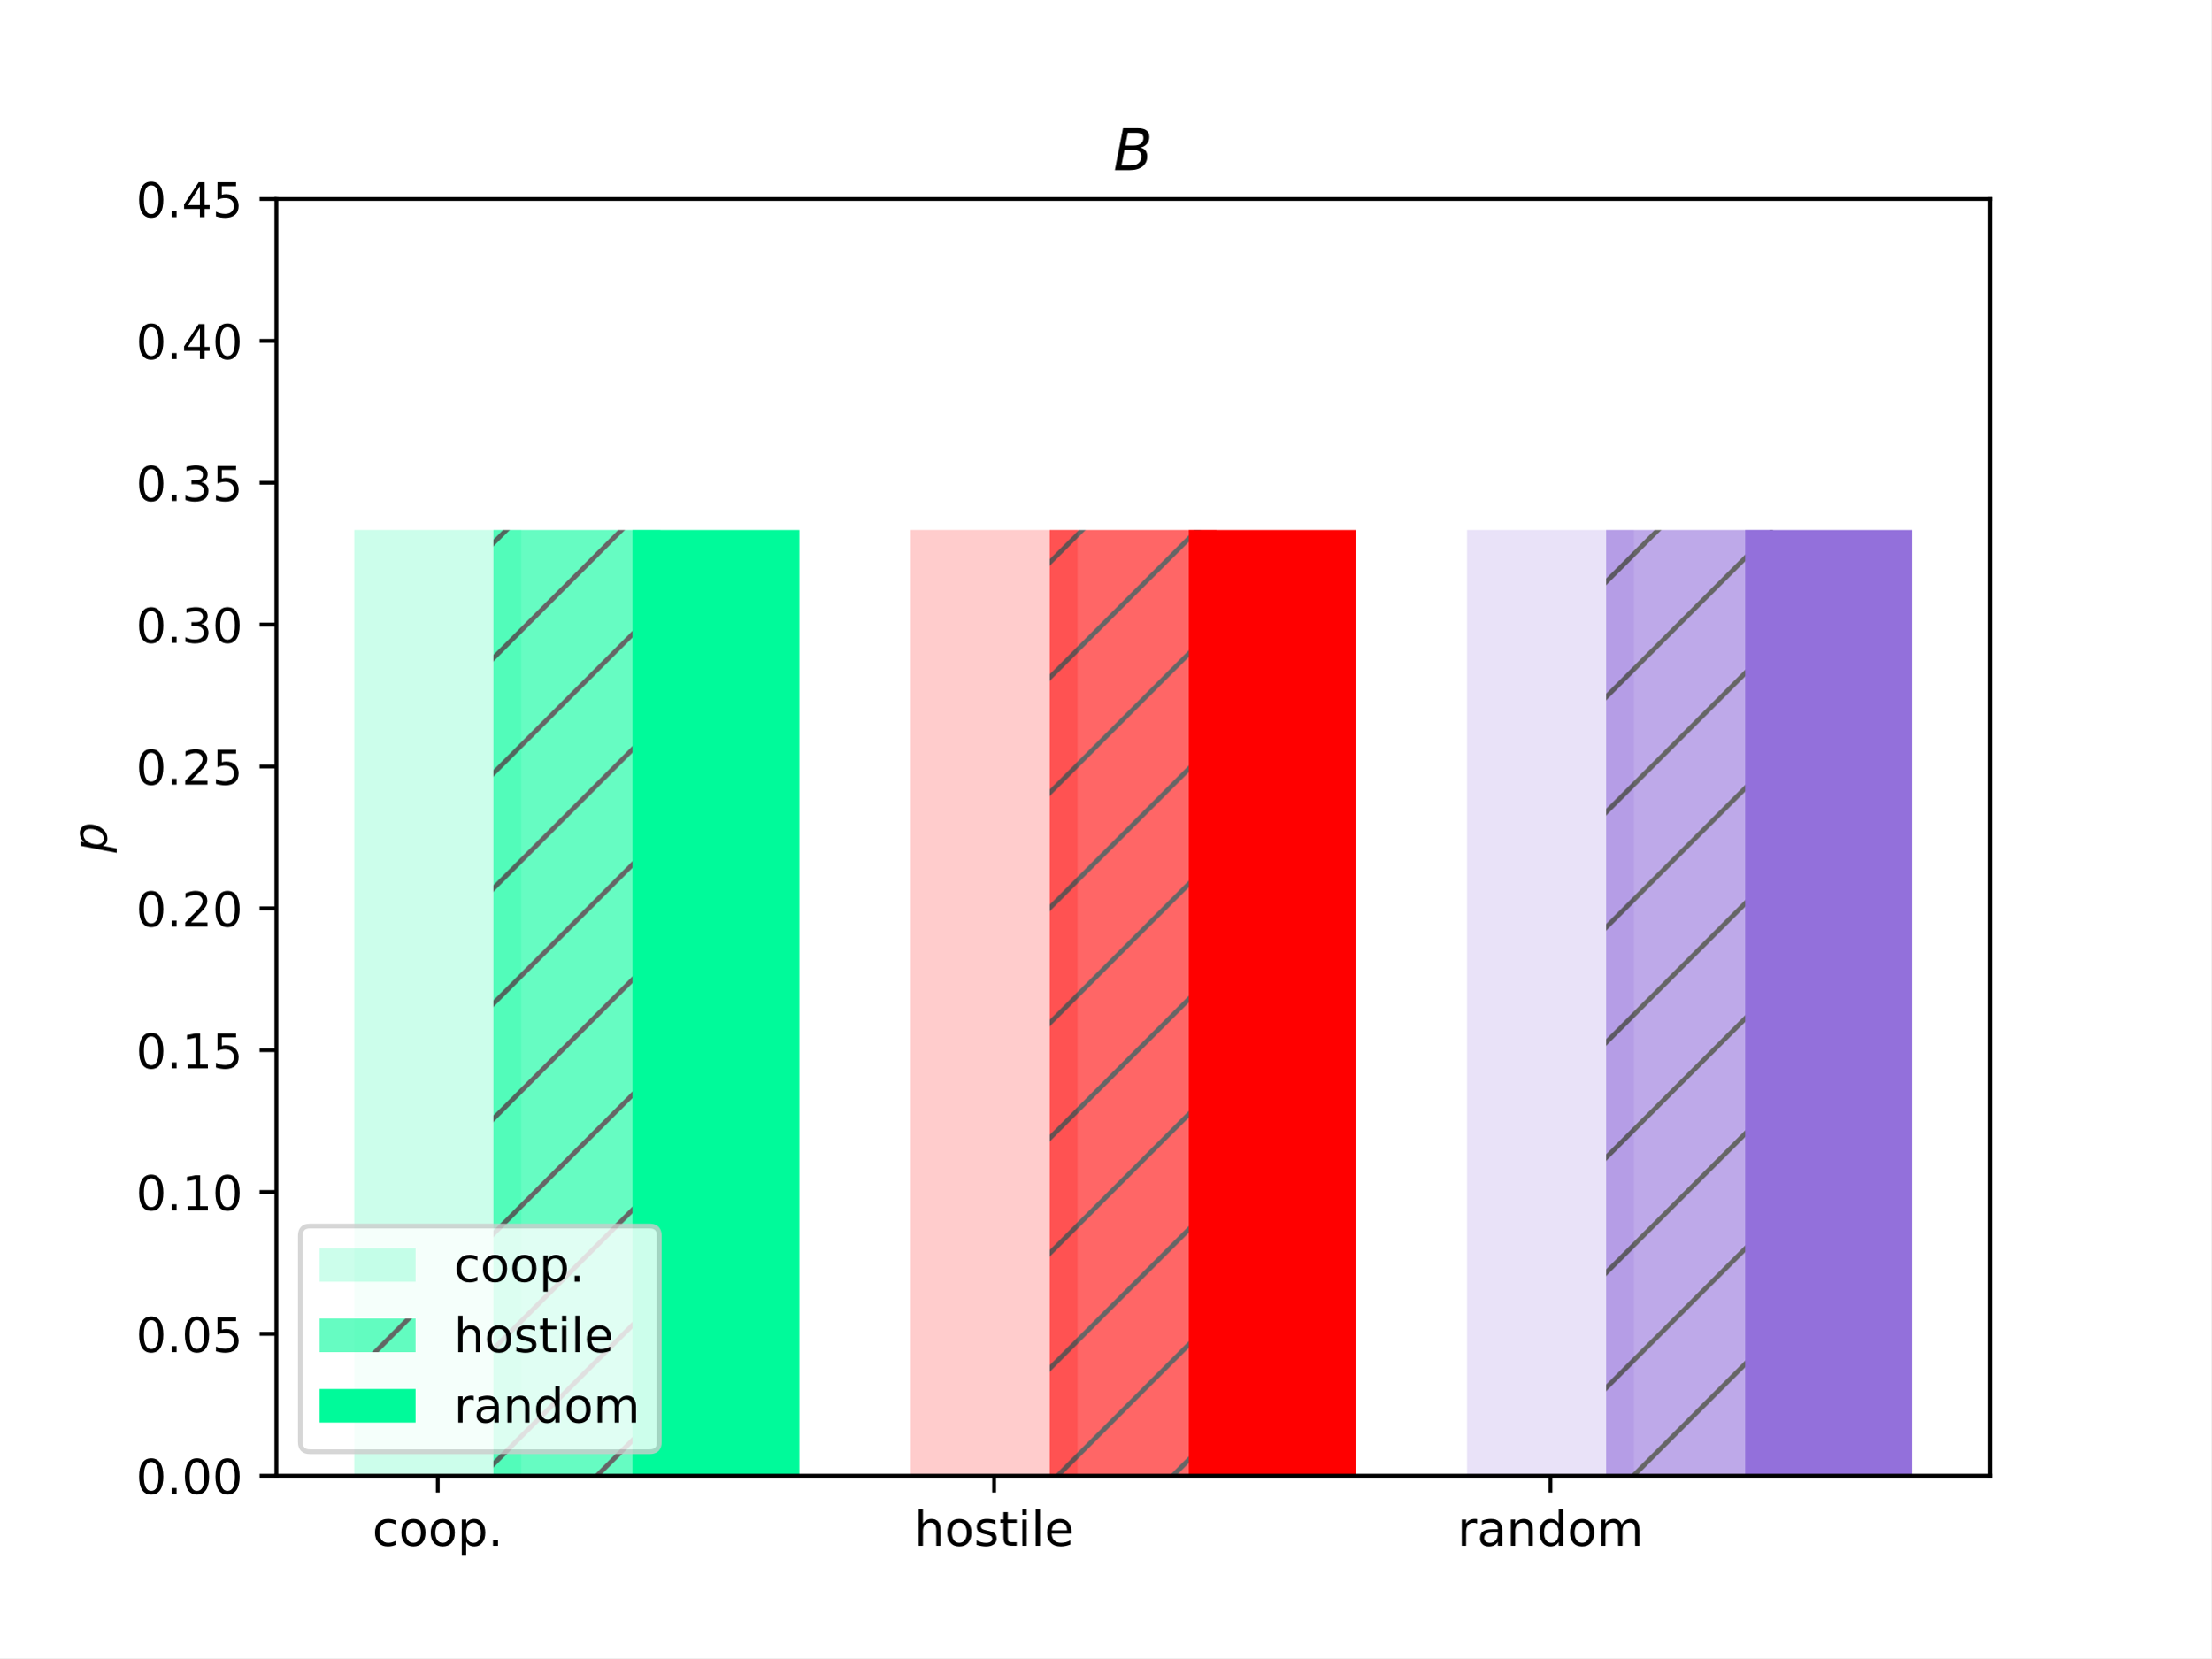
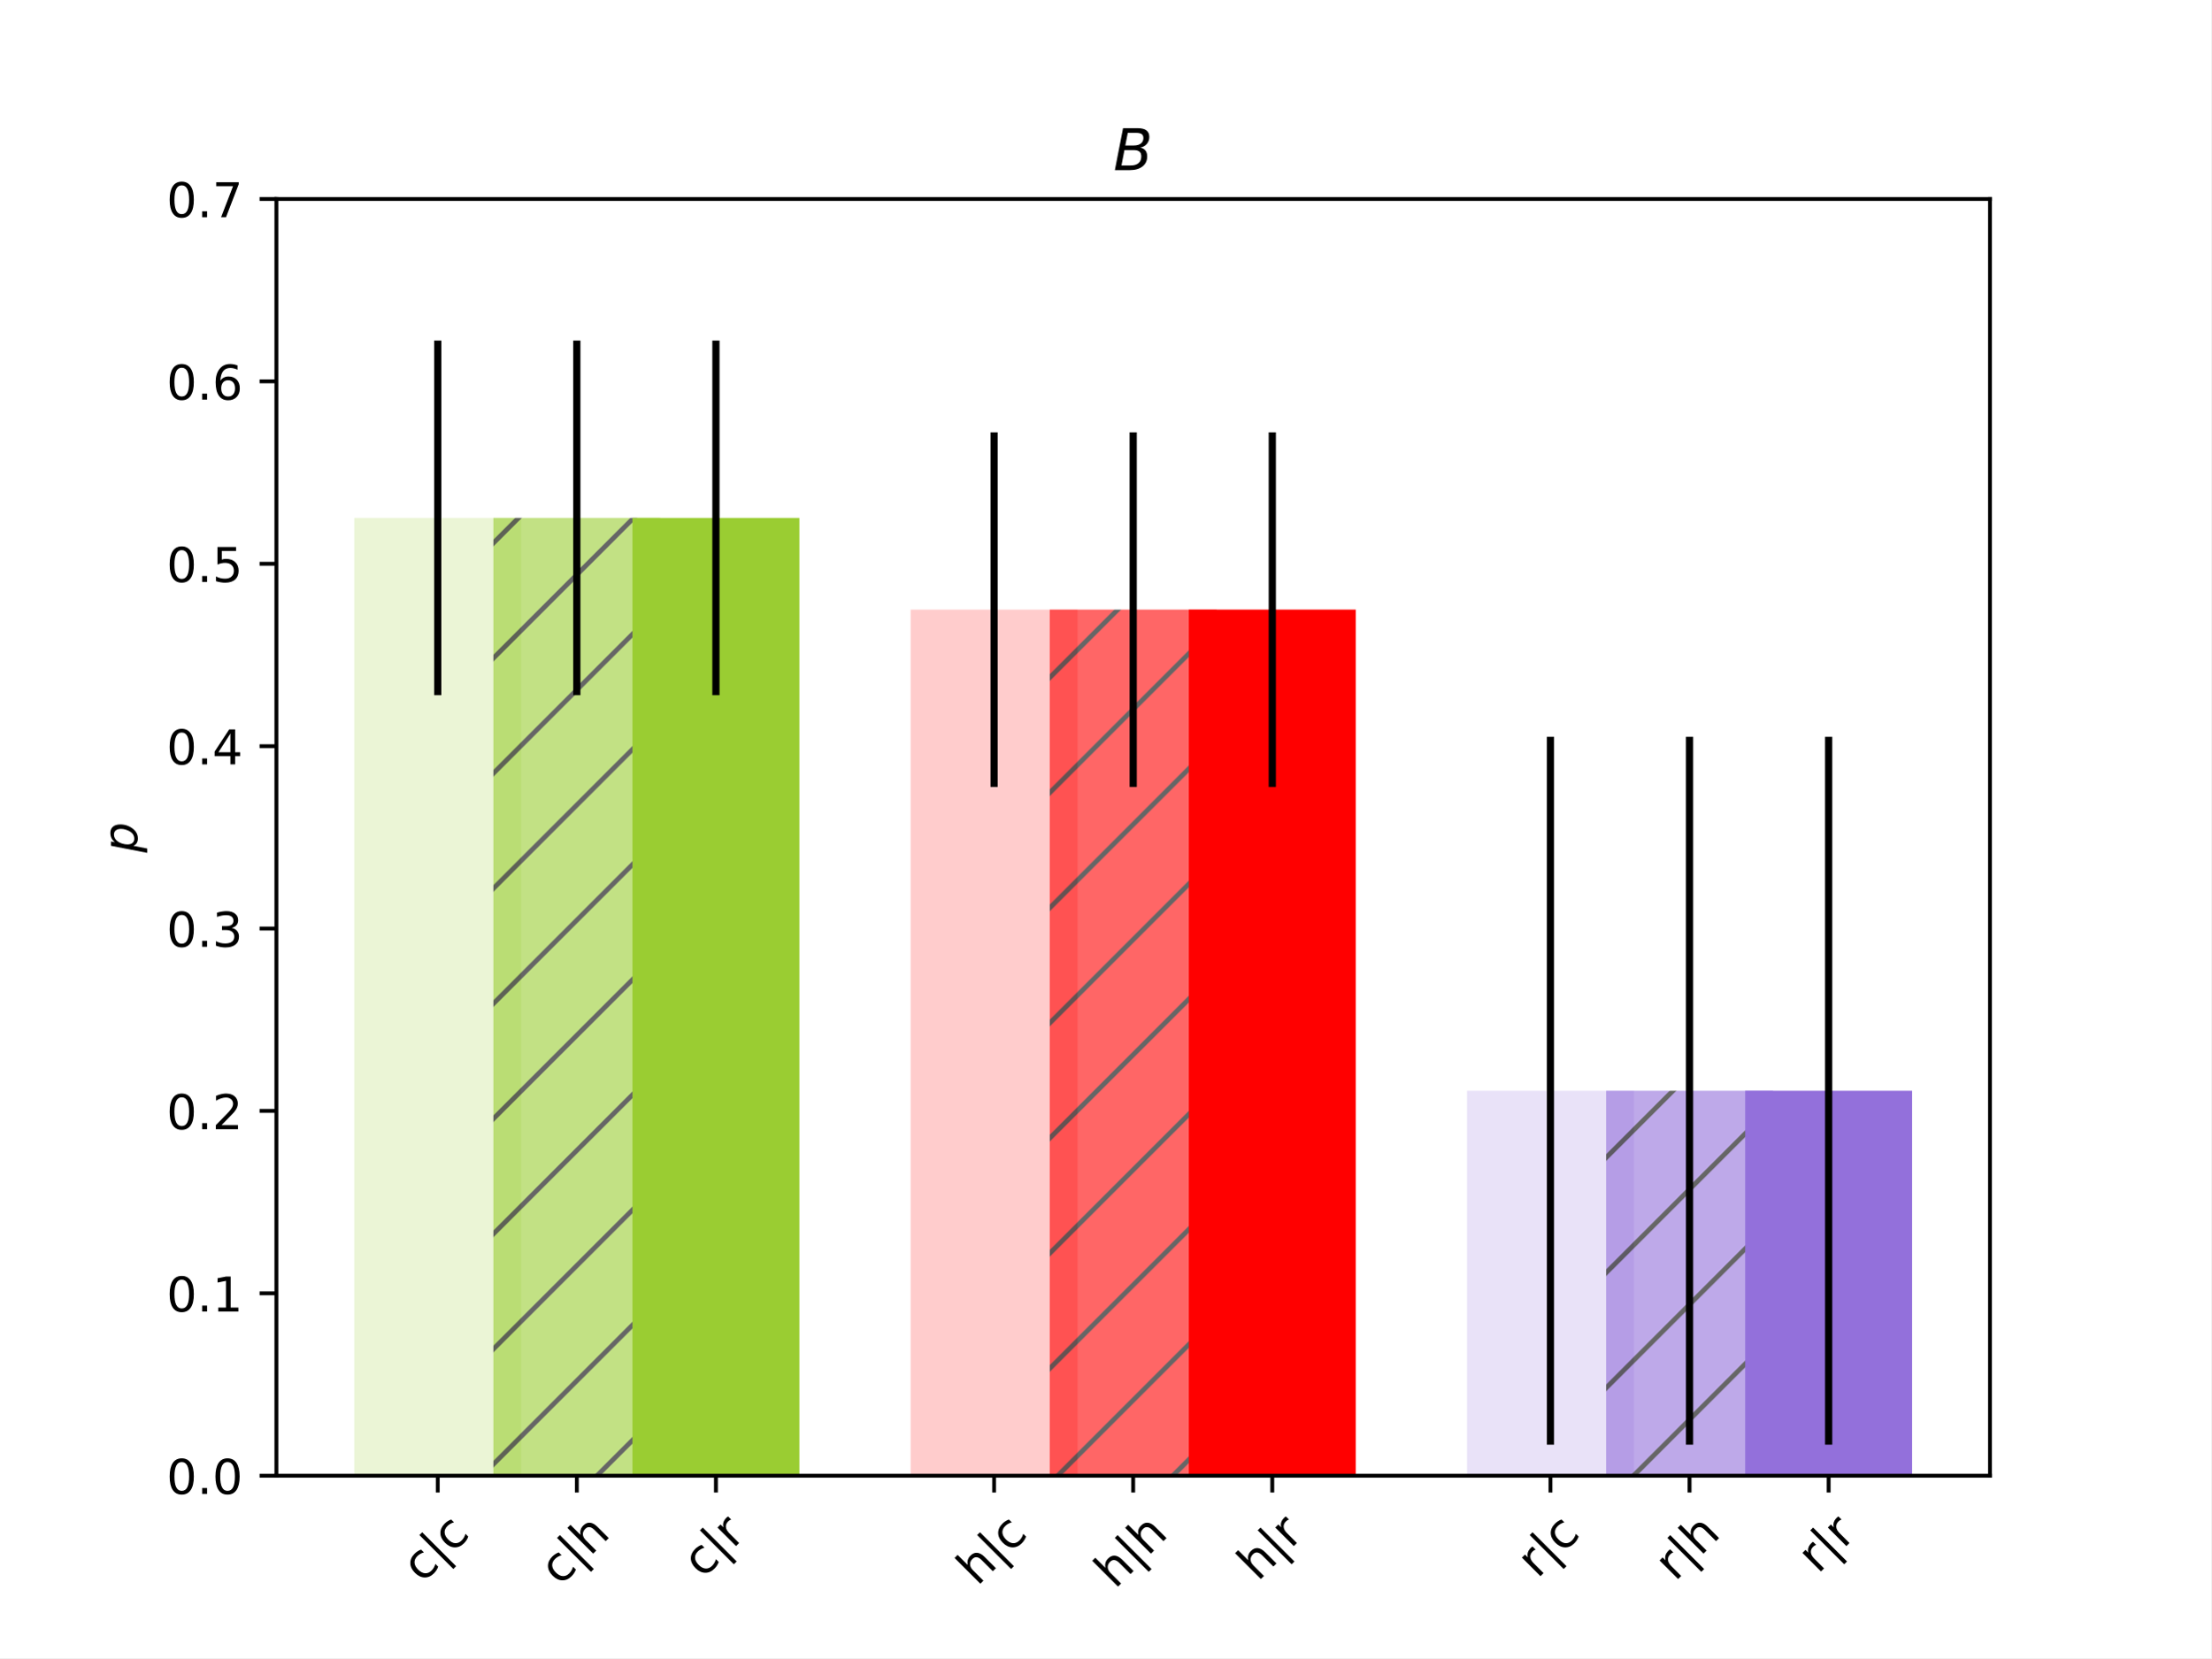
<svg xmlns="http://www.w3.org/2000/svg" xmlns:xlink="http://www.w3.org/1999/xlink" width="460.8pt" height="345.6pt" viewBox="0 0 460.8 345.6" version="1.1">
  <defs>
    <style type="text/css">*{stroke-linejoin: round; stroke-linecap: butt}</style>
  </defs>
  <g id="figure_1">
    <g id="patch_1">
      <path d="M 0 345.6  L 460.8 345.6  L 460.8 0  L 0 0  z " style="fill: #ffffff" />
    </g>
    <g id="axes_1">
      <g id="patch_2">
        <path d="M 57.6 307.584  L 414.72 307.584  L 414.72 41.472  L 57.6 41.472  z " style="fill: #ffffff" />
      </g>
      <g id="patch_3">
-         <path d="M 73.833 307.584  L 108.617 307.584  L 108.617 110.464  L 73.833 110.464  z " clip-path="url(#p0af1a2af2a)" style="fill: #00fa9a; opacity: 0.2" />
+         <path d="M 73.833 307.584  L 108.617 307.584  L 108.617 107.947  L 73.833 107.947  z " clip-path="url(#p035e6bdb22)" style="fill: #9acd32; opacity: 0.2" />
      </g>
      <g id="patch_4">
-         <path d="M 189.781 307.584  L 224.565 307.584  L 224.565 110.464  L 189.781 110.464  z " clip-path="url(#p0af1a2af2a)" style="fill: #ff0000; opacity: 0.2" />
+         <path d="M 189.781 307.584  L 224.565 307.584  L 224.565 127.061  L 189.781 127.061  z " clip-path="url(#p035e6bdb22)" style="fill: #ff0000; opacity: 0.2" />
      </g>
      <g id="patch_5">
-         <path d="M 305.729 307.584  L 340.513 307.584  L 340.513 110.464  L 305.729 110.464  z " clip-path="url(#p0af1a2af2a)" style="fill: #9370db; opacity: 0.2" />
+         <path d="M 305.729 307.584  L 340.513 307.584  L 340.513 227.339  L 305.729 227.339  z " clip-path="url(#p035e6bdb22)" style="fill: #9370db; opacity: 0.2" />
      </g>
      <g id="patch_6">
-         <path d="M 102.82 307.584  L 137.604 307.584  L 137.604 110.464  L 102.82 110.464  z " clip-path="url(#p0af1a2af2a)" style="fill: url(#h548e35c986); opacity: 0.6" />
+         <path d="M 102.82 307.584  L 137.604 307.584  L 137.604 107.947  L 102.82 107.947  z " clip-path="url(#p035e6bdb22)" style="fill: url(#hef96520165); opacity: 0.6" />
      </g>
      <g id="patch_7">
-         <path d="M 218.768 307.584  L 253.552 307.584  L 253.552 110.464  L 218.768 110.464  z " clip-path="url(#p0af1a2af2a)" style="fill: url(#hf760151a4d); opacity: 0.6" />
+         <path d="M 218.768 307.584  L 253.552 307.584  L 253.552 127.061  L 218.768 127.061  z " clip-path="url(#p035e6bdb22)" style="fill: url(#h0830dcbe10); opacity: 0.6" />
      </g>
      <g id="patch_8">
-         <path d="M 334.716 307.584  L 369.5 307.584  L 369.5 110.464  L 334.716 110.464  z " clip-path="url(#p0af1a2af2a)" style="fill: url(#h4b2dbe7075); opacity: 0.6" />
+         <path d="M 334.716 307.584  L 369.5 307.584  L 369.5 227.339  L 334.716 227.339  z " clip-path="url(#p035e6bdb22)" style="fill: url(#ha5ee5fe4d2); opacity: 0.6" />
      </g>
      <g id="patch_9">
-         <path d="M 131.807 307.584  L 166.591 307.584  L 166.591 110.464  L 131.807 110.464  z " clip-path="url(#p0af1a2af2a)" style="fill: #00fa9a" />
+         <path d="M 131.807 307.584  L 166.591 307.584  L 166.591 107.947  L 131.807 107.947  z " clip-path="url(#p035e6bdb22)" style="fill: #9acd32" />
      </g>
      <g id="patch_10">
-         <path d="M 247.755 307.584  L 282.539 307.584  L 282.539 110.464  L 247.755 110.464  z " clip-path="url(#p0af1a2af2a)" style="fill: #ff0000" />
+         <path d="M 247.755 307.584  L 282.539 307.584  L 282.539 127.061  L 247.755 127.061  z " clip-path="url(#p035e6bdb22)" style="fill: #ff0000" />
      </g>
      <g id="patch_11">
-         <path d="M 363.703 307.584  L 398.487 307.584  L 398.487 110.464  L 363.703 110.464  z " clip-path="url(#p0af1a2af2a)" style="fill: #9370db" />
+         <path d="M 363.703 307.584  L 398.487 307.584  L 398.487 227.339  L 363.703 227.339  z " clip-path="url(#p035e6bdb22)" style="fill: #9370db" />
      </g>
      <g id="matplotlib.axis_1">
        <g id="xtick_1">
          <g id="line2d_1">
            <defs>
-               <path id="mabf7f73afb" d="M 0 0  L 0 3.5  " style="stroke: #000000; stroke-width: 0.8" />
+               <path id="m751ae6cfd2" d="M 0 0  L 0 3.5  " style="stroke: #000000; stroke-width: 0.8" />
            </defs>
            <g>
-               <use xlink:href="#mabf7f73afb" x="91.225" y="307.584" style="stroke: #000000; stroke-width: 0.8" />
+               <use xlink:href="#m751ae6cfd2" x="91.225" y="307.584" style="stroke: #000000; stroke-width: 0.8" />
            </g>
          </g>
          <g id="text_1">
-             <g transform="translate(77.59368 322.1824) scale(0.1 -0.1)">
+             <g transform="translate(88.01423 330.1459) rotate(-45) scale(0.1 -0.1)">
              <defs>
                <path id="DejaVuSans-63" d="M 3122 3366  L 3122 2828  Q 2878 2963 2633 3030  Q 2388 3097 2138 3097  Q 1578 3097 1268 2742  Q 959 2388 959 1747  Q 959 1106 1268 751  Q 1578 397 2138 397  Q 2388 397 2633 464  Q 2878 531 3122 666  L 3122 134  Q 2881 22 2623 -34  Q 2366 -91 2075 -91  Q 1284 -91 818 406  Q 353 903 353 1747  Q 353 2603 823 3093  Q 1294 3584 2113 3584  Q 2378 3584 2631 3529  Q 2884 3475 3122 3366  z " transform="scale(0.015625)" />
-                 <path id="DejaVuSans-6f" d="M 1959 3097  Q 1497 3097 1228 2736  Q 959 2375 959 1747  Q 959 1119 1226 758  Q 1494 397 1959 397  Q 2419 397 2687 759  Q 2956 1122 2956 1747  Q 2956 2369 2687 2733  Q 2419 3097 1959 3097  z M 1959 3584  Q 2709 3584 3137 3096  Q 3566 2609 3566 1747  Q 3566 888 3137 398  Q 2709 -91 1959 -91  Q 1206 -91 779 398  Q 353 888 353 1747  Q 353 2609 779 3096  Q 1206 3584 1959 3584  z " transform="scale(0.015625)" />
-                 <path id="DejaVuSans-70" d="M 1159 525  L 1159 -1331  L 581 -1331  L 581 3500  L 1159 3500  L 1159 2969  Q 1341 3281 1617 3432  Q 1894 3584 2278 3584  Q 2916 3584 3314 3078  Q 3713 2572 3713 1747  Q 3713 922 3314 415  Q 2916 -91 2278 -91  Q 1894 -91 1617 61  Q 1341 213 1159 525  z M 3116 1747  Q 3116 2381 2855 2742  Q 2594 3103 2138 3103  Q 1681 3103 1420 2742  Q 1159 2381 1159 1747  Q 1159 1113 1420 752  Q 1681 391 2138 391  Q 2594 391 2855 752  Q 3116 1113 3116 1747  z " transform="scale(0.015625)" />
-                 <path id="DejaVuSans-2e" d="M 684 794  L 1344 794  L 1344 0  L 684 0  L 684 794  z " transform="scale(0.015625)" />
+                 <path id="DejaVuSans-7c" d="M 1344 4891  L 1344 -1509  L 813 -1509  L 813 4891  L 1344 4891  z " transform="scale(0.015625)" />
              </defs>
              <use xlink:href="#DejaVuSans-63" />
-               <use xlink:href="#DejaVuSans-6f" x="54.98" />
-               <use xlink:href="#DejaVuSans-6f" x="116.162" />
-               <use xlink:href="#DejaVuSans-70" x="177.344" />
-               <use xlink:href="#DejaVuSans-2e" x="240.82" />
+               <use xlink:href="#DejaVuSans-7c" x="54.98" />
+               <use xlink:href="#DejaVuSans-63" x="88.672" />
            </g>
          </g>
        </g>
        <g id="xtick_2">
          <g id="line2d_2">
            <g>
-               <use xlink:href="#mabf7f73afb" x="207.173" y="307.584" style="stroke: #000000; stroke-width: 0.8" />
+               <use xlink:href="#m751ae6cfd2" x="207.173" y="307.584" style="stroke: #000000; stroke-width: 0.8" />
            </g>
          </g>
          <g id="text_2">
-             <g transform="translate(190.5253 322.1824) scale(0.1 -0.1)">
+             <g transform="translate(203.6656 330.7392) rotate(-45) scale(0.1 -0.1)">
              <defs>
                <path id="DejaVuSans-68" d="M 3513 2113  L 3513 0  L 2938 0  L 2938 2094  Q 2938 2591 2744 2837  Q 2550 3084 2163 3084  Q 1697 3084 1428 2787  Q 1159 2491 1159 1978  L 1159 0  L 581 0  L 581 4863  L 1159 4863  L 1159 2956  Q 1366 3272 1645 3428  Q 1925 3584 2291 3584  Q 2894 3584 3203 3211  Q 3513 2838 3513 2113  z " transform="scale(0.015625)" />
-                 <path id="DejaVuSans-73" d="M 2834 3397  L 2834 2853  Q 2591 2978 2328 3040  Q 2066 3103 1784 3103  Q 1356 3103 1142 2972  Q 928 2841 928 2578  Q 928 2378 1081 2264  Q 1234 2150 1697 2047  L 1894 2003  Q 2506 1872 2764 1633  Q 3022 1394 3022 966  Q 3022 478 2636 193  Q 2250 -91 1575 -91  Q 1294 -91 989 -36  Q 684 19 347 128  L 347 722  Q 666 556 975 473  Q 1284 391 1588 391  Q 1994 391 2212 530  Q 2431 669 2431 922  Q 2431 1156 2273 1281  Q 2116 1406 1581 1522  L 1381 1569  Q 847 1681 609 1914  Q 372 2147 372 2553  Q 372 3047 722 3315  Q 1072 3584 1716 3584  Q 2034 3584 2315 3537  Q 2597 3491 2834 3397  z " transform="scale(0.015625)" />
-                 <path id="DejaVuSans-74" d="M 1172 4494  L 1172 3500  L 2356 3500  L 2356 3053  L 1172 3053  L 1172 1153  Q 1172 725 1289 603  Q 1406 481 1766 481  L 2356 481  L 2356 0  L 1766 0  Q 1100 0 847 248  Q 594 497 594 1153  L 594 3053  L 172 3053  L 172 3500  L 594 3500  L 594 4494  L 1172 4494  z " transform="scale(0.015625)" />
-                 <path id="DejaVuSans-69" d="M 603 3500  L 1178 3500  L 1178 0  L 603 0  L 603 3500  z M 603 4863  L 1178 4863  L 1178 4134  L 603 4134  L 603 4863  z " transform="scale(0.015625)" />
-                 <path id="DejaVuSans-6c" d="M 603 4863  L 1178 4863  L 1178 0  L 603 0  L 603 4863  z " transform="scale(0.015625)" />
-                 <path id="DejaVuSans-65" d="M 3597 1894  L 3597 1613  L 953 1613  Q 991 1019 1311 708  Q 1631 397 2203 397  Q 2534 397 2845 478  Q 3156 559 3463 722  L 3463 178  Q 3153 47 2828 -22  Q 2503 -91 2169 -91  Q 1331 -91 842 396  Q 353 884 353 1716  Q 353 2575 817 3079  Q 1281 3584 2069 3584  Q 2775 3584 3186 3129  Q 3597 2675 3597 1894  z M 3022 2063  Q 3016 2534 2758 2815  Q 2500 3097 2075 3097  Q 1594 3097 1305 2825  Q 1016 2553 972 2059  L 3022 2063  z " transform="scale(0.015625)" />
              </defs>
              <use xlink:href="#DejaVuSans-68" />
-               <use xlink:href="#DejaVuSans-6f" x="63.379" />
-               <use xlink:href="#DejaVuSans-73" x="124.561" />
-               <use xlink:href="#DejaVuSans-74" x="176.66" />
-               <use xlink:href="#DejaVuSans-69" x="215.869" />
-               <use xlink:href="#DejaVuSans-6c" x="243.652" />
-               <use xlink:href="#DejaVuSans-65" x="271.436" />
+               <use xlink:href="#DejaVuSans-7c" x="63.379" />
+               <use xlink:href="#DejaVuSans-63" x="97.07" />
            </g>
          </g>
        </g>
        <g id="xtick_3">
          <g id="line2d_3">
            <g>
-               <use xlink:href="#mabf7f73afb" x="323.121" y="307.584" style="stroke: #000000; stroke-width: 0.8" />
+               <use xlink:href="#m751ae6cfd2" x="323.121" y="307.584" style="stroke: #000000; stroke-width: 0.8" />
            </g>
          </g>
          <g id="text_3">
-             <g transform="translate(303.7289 322.1824) scale(0.1 -0.1)">
+             <g transform="translate(320.4009 329.1648) rotate(-45) scale(0.1 -0.1)">
              <defs>
                <path id="DejaVuSans-72" d="M 2631 2963  Q 2534 3019 2420 3045  Q 2306 3072 2169 3072  Q 1681 3072 1420 2755  Q 1159 2438 1159 1844  L 1159 0  L 581 0  L 581 3500  L 1159 3500  L 1159 2956  Q 1341 3275 1631 3429  Q 1922 3584 2338 3584  Q 2397 3584 2469 3576  Q 2541 3569 2628 3553  L 2631 2963  z " transform="scale(0.015625)" />
-                 <path id="DejaVuSans-61" d="M 2194 1759  Q 1497 1759 1228 1600  Q 959 1441 959 1056  Q 959 750 1161 570  Q 1363 391 1709 391  Q 2188 391 2477 730  Q 2766 1069 2766 1631  L 2766 1759  L 2194 1759  z M 3341 1997  L 3341 0  L 2766 0  L 2766 531  Q 2569 213 2275 61  Q 1981 -91 1556 -91  Q 1019 -91 701 211  Q 384 513 384 1019  Q 384 1609 779 1909  Q 1175 2209 1959 2209  L 2766 2209  L 2766 2266  Q 2766 2663 2505 2880  Q 2244 3097 1772 3097  Q 1472 3097 1187 3025  Q 903 2953 641 2809  L 641 3341  Q 956 3463 1253 3523  Q 1550 3584 1831 3584  Q 2591 3584 2966 3190  Q 3341 2797 3341 1997  z " transform="scale(0.015625)" />
-                 <path id="DejaVuSans-6e" d="M 3513 2113  L 3513 0  L 2938 0  L 2938 2094  Q 2938 2591 2744 2837  Q 2550 3084 2163 3084  Q 1697 3084 1428 2787  Q 1159 2491 1159 1978  L 1159 0  L 581 0  L 581 3500  L 1159 3500  L 1159 2956  Q 1366 3272 1645 3428  Q 1925 3584 2291 3584  Q 2894 3584 3203 3211  Q 3513 2838 3513 2113  z " transform="scale(0.015625)" />
-                 <path id="DejaVuSans-64" d="M 2906 2969  L 2906 4863  L 3481 4863  L 3481 0  L 2906 0  L 2906 525  Q 2725 213 2448 61  Q 2172 -91 1784 -91  Q 1150 -91 751 415  Q 353 922 353 1747  Q 353 2572 751 3078  Q 1150 3584 1784 3584  Q 2172 3584 2448 3432  Q 2725 3281 2906 2969  z M 947 1747  Q 947 1113 1208 752  Q 1469 391 1925 391  Q 2381 391 2643 752  Q 2906 1113 2906 1747  Q 2906 2381 2643 2742  Q 2381 3103 1925 3103  Q 1469 3103 1208 2742  Q 947 2381 947 1747  z " transform="scale(0.015625)" />
-                 <path id="DejaVuSans-6d" d="M 3328 2828  Q 3544 3216 3844 3400  Q 4144 3584 4550 3584  Q 5097 3584 5394 3201  Q 5691 2819 5691 2113  L 5691 0  L 5113 0  L 5113 2094  Q 5113 2597 4934 2840  Q 4756 3084 4391 3084  Q 3944 3084 3684 2787  Q 3425 2491 3425 1978  L 3425 0  L 2847 0  L 2847 2094  Q 2847 2600 2669 2842  Q 2491 3084 2119 3084  Q 1678 3084 1418 2786  Q 1159 2488 1159 1978  L 1159 0  L 581 0  L 581 3500  L 1159 3500  L 1159 2956  Q 1356 3278 1631 3431  Q 1906 3584 2284 3584  Q 2666 3584 2933 3390  Q 3200 3197 3328 2828  z " transform="scale(0.015625)" />
              </defs>
              <use xlink:href="#DejaVuSans-72" />
-               <use xlink:href="#DejaVuSans-61" x="41.113" />
-               <use xlink:href="#DejaVuSans-6e" x="102.393" />
-               <use xlink:href="#DejaVuSans-64" x="165.771" />
-               <use xlink:href="#DejaVuSans-6f" x="229.248" />
-               <use xlink:href="#DejaVuSans-6d" x="290.43" />
+               <use xlink:href="#DejaVuSans-7c" x="41.113" />
+               <use xlink:href="#DejaVuSans-63" x="74.805" />
+             </g>
+           </g>
+         </g>
+         <g id="xtick_4">
+           <g id="line2d_4">
+             <g>
+               <use xlink:href="#m751ae6cfd2" x="120.212" y="307.584" style="stroke: #000000; stroke-width: 0.8" />
+             </g>
+           </g>
+           <g id="text_4">
+             <g transform="translate(116.7046 330.7392) rotate(-45) scale(0.1 -0.1)">
+               <use xlink:href="#DejaVuSans-63" />
+               <use xlink:href="#DejaVuSans-7c" x="54.98" />
+               <use xlink:href="#DejaVuSans-68" x="88.672" />
+             </g>
+           </g>
+         </g>
+         <g id="xtick_5">
+           <g id="line2d_5">
+             <g>
+               <use xlink:href="#m751ae6cfd2" x="236.16" y="307.584" style="stroke: #000000; stroke-width: 0.8" />
+             </g>
+           </g>
+           <g id="text_5">
+             <g transform="translate(232.356 331.3325) rotate(-45) scale(0.1 -0.1)">
+               <use xlink:href="#DejaVuSans-68" />
+               <use xlink:href="#DejaVuSans-7c" x="63.379" />
+               <use xlink:href="#DejaVuSans-68" x="97.07" />
+             </g>
+           </g>
+         </g>
+         <g id="xtick_6">
+           <g id="line2d_6">
+             <g>
+               <use xlink:href="#m751ae6cfd2" x="352.108" y="307.584" style="stroke: #000000; stroke-width: 0.8" />
+             </g>
+           </g>
+           <g id="text_6">
+             <g transform="translate(349.0912 329.7581) rotate(-45) scale(0.1 -0.1)">
+               <use xlink:href="#DejaVuSans-72" />
+               <use xlink:href="#DejaVuSans-7c" x="41.113" />
+               <use xlink:href="#DejaVuSans-68" x="74.805" />
+             </g>
+           </g>
+         </g>
+         <g id="xtick_7">
+           <g id="line2d_7">
+             <g>
+               <use xlink:href="#m751ae6cfd2" x="149.199" y="307.584" style="stroke: #000000; stroke-width: 0.8" />
+             </g>
+           </g>
+           <g id="text_7">
+             <g transform="translate(146.4788 329.1648) rotate(-45) scale(0.1 -0.1)">
+               <use xlink:href="#DejaVuSans-63" />
+               <use xlink:href="#DejaVuSans-7c" x="54.98" />
+               <use xlink:href="#DejaVuSans-72" x="88.672" />
+             </g>
+           </g>
+         </g>
+         <g id="xtick_8">
+           <g id="line2d_8">
+             <g>
+               <use xlink:href="#m751ae6cfd2" x="265.147" y="307.584" style="stroke: #000000; stroke-width: 0.8" />
+             </g>
+           </g>
+           <g id="text_8">
+             <g transform="translate(262.1302 329.7581) rotate(-45) scale(0.1 -0.1)">
+               <use xlink:href="#DejaVuSans-68" />
+               <use xlink:href="#DejaVuSans-7c" x="63.379" />
+               <use xlink:href="#DejaVuSans-72" x="97.07" />
+             </g>
+           </g>
+         </g>
+         <g id="xtick_9">
+           <g id="line2d_9">
+             <g>
+               <use xlink:href="#m751ae6cfd2" x="381.095" y="307.584" style="stroke: #000000; stroke-width: 0.8" />
+             </g>
+           </g>
+           <g id="text_9">
+             <g transform="translate(378.8655 328.1837) rotate(-45) scale(0.1 -0.1)">
+               <use xlink:href="#DejaVuSans-72" />
+               <use xlink:href="#DejaVuSans-7c" x="41.113" />
+               <use xlink:href="#DejaVuSans-72" x="74.805" />
            </g>
          </g>
        </g>
      </g>
      <g id="matplotlib.axis_2">
        <g id="ytick_1">
-           <g id="line2d_4">
+           <g id="line2d_10">
            <defs>
-               <path id="m9ec927c78c" d="M 0 0  L -3.5 0  " style="stroke: #000000; stroke-width: 0.8" />
+               <path id="m7a9e8b9bdb" d="M 0 0  L -3.5 0  " style="stroke: #000000; stroke-width: 0.8" />
            </defs>
            <g>
-               <use xlink:href="#m9ec927c78c" x="57.6" y="307.584" style="stroke: #000000; stroke-width: 0.8" />
-             </g>
-           </g>
-           <g id="text_4">
-             <g transform="translate(28.33438 311.3832) scale(0.1 -0.1)">
+               <use xlink:href="#m7a9e8b9bdb" x="57.6" y="307.584" style="stroke: #000000; stroke-width: 0.8" />
+             </g>
+           </g>
+           <g id="text_10">
+             <g transform="translate(34.69687 311.3832) scale(0.1 -0.1)">
              <defs>
                <path id="DejaVuSans-30" d="M 2034 4250  Q 1547 4250 1301 3770  Q 1056 3291 1056 2328  Q 1056 1369 1301 889  Q 1547 409 2034 409  Q 2525 409 2770 889  Q 3016 1369 3016 2328  Q 3016 3291 2770 3770  Q 2525 4250 2034 4250  z M 2034 4750  Q 2819 4750 3233 4129  Q 3647 3509 3647 2328  Q 3647 1150 3233 529  Q 2819 -91 2034 -91  Q 1250 -91 836 529  Q 422 1150 422 2328  Q 422 3509 836 4129  Q 1250 4750 2034 4750  z " transform="scale(0.015625)" />
+                 <path id="DejaVuSans-2e" d="M 684 794  L 1344 794  L 1344 0  L 684 0  L 684 794  z " transform="scale(0.015625)" />
              </defs>
              <use xlink:href="#DejaVuSans-30" />
              <use xlink:href="#DejaVuSans-2e" x="63.623" />
              <use xlink:href="#DejaVuSans-30" x="95.41" />
-               <use xlink:href="#DejaVuSans-30" x="159.033" />
            </g>
          </g>
        </g>
        <g id="ytick_2">
-           <g id="line2d_5">
-             <g>
-               <use xlink:href="#m9ec927c78c" x="57.6" y="278.016" style="stroke: #000000; stroke-width: 0.8" />
-             </g>
-           </g>
-           <g id="text_5">
-             <g transform="translate(28.33438 281.8152) scale(0.1 -0.1)">
+           <g id="line2d_11">
+             <g>
+               <use xlink:href="#m7a9e8b9bdb" x="57.6" y="269.568" style="stroke: #000000; stroke-width: 0.8" />
+             </g>
+           </g>
+           <g id="text_11">
+             <g transform="translate(34.69687 273.3672) scale(0.1 -0.1)">
+               <defs>
+                 <path id="DejaVuSans-31" d="M 794 531  L 1825 531  L 1825 4091  L 703 3866  L 703 4441  L 1819 4666  L 2450 4666  L 2450 531  L 3481 531  L 3481 0  L 794 0  L 794 531  z " transform="scale(0.015625)" />
+               </defs>
+               <use xlink:href="#DejaVuSans-30" />
+               <use xlink:href="#DejaVuSans-2e" x="63.623" />
+               <use xlink:href="#DejaVuSans-31" x="95.41" />
+             </g>
+           </g>
+         </g>
+         <g id="ytick_3">
+           <g id="line2d_12">
+             <g>
+               <use xlink:href="#m7a9e8b9bdb" x="57.6" y="231.552" style="stroke: #000000; stroke-width: 0.8" />
+             </g>
+           </g>
+           <g id="text_12">
+             <g transform="translate(34.69687 235.3512) scale(0.1 -0.1)">
+               <defs>
+                 <path id="DejaVuSans-32" d="M 1228 531  L 3431 531  L 3431 0  L 469 0  L 469 531  Q 828 903 1448 1529  Q 2069 2156 2228 2338  Q 2531 2678 2651 2914  Q 2772 3150 2772 3378  Q 2772 3750 2511 3984  Q 2250 4219 1831 4219  Q 1534 4219 1204 4116  Q 875 4013 500 3803  L 500 4441  Q 881 4594 1212 4672  Q 1544 4750 1819 4750  Q 2544 4750 2975 4387  Q 3406 4025 3406 3419  Q 3406 3131 3298 2873  Q 3191 2616 2906 2266  Q 2828 2175 2409 1742  Q 1991 1309 1228 531  z " transform="scale(0.015625)" />
+               </defs>
+               <use xlink:href="#DejaVuSans-30" />
+               <use xlink:href="#DejaVuSans-2e" x="63.623" />
+               <use xlink:href="#DejaVuSans-32" x="95.41" />
+             </g>
+           </g>
+         </g>
+         <g id="ytick_4">
+           <g id="line2d_13">
+             <g>
+               <use xlink:href="#m7a9e8b9bdb" x="57.6" y="193.536" style="stroke: #000000; stroke-width: 0.8" />
+             </g>
+           </g>
+           <g id="text_13">
+             <g transform="translate(34.69687 197.3352) scale(0.1 -0.1)">
+               <defs>
+                 <path id="DejaVuSans-33" d="M 2597 2516  Q 3050 2419 3304 2112  Q 3559 1806 3559 1356  Q 3559 666 3084 287  Q 2609 -91 1734 -91  Q 1441 -91 1130 -33  Q 819 25 488 141  L 488 750  Q 750 597 1062 519  Q 1375 441 1716 441  Q 2309 441 2620 675  Q 2931 909 2931 1356  Q 2931 1769 2642 2001  Q 2353 2234 1838 2234  L 1294 2234  L 1294 2753  L 1863 2753  Q 2328 2753 2575 2939  Q 2822 3125 2822 3475  Q 2822 3834 2567 4026  Q 2313 4219 1838 4219  Q 1578 4219 1281 4162  Q 984 4106 628 3988  L 628 4550  Q 988 4650 1302 4700  Q 1616 4750 1894 4750  Q 2613 4750 3031 4423  Q 3450 4097 3450 3541  Q 3450 3153 3228 2886  Q 3006 2619 2597 2516  z " transform="scale(0.015625)" />
+               </defs>
+               <use xlink:href="#DejaVuSans-30" />
+               <use xlink:href="#DejaVuSans-2e" x="63.623" />
+               <use xlink:href="#DejaVuSans-33" x="95.41" />
+             </g>
+           </g>
+         </g>
+         <g id="ytick_5">
+           <g id="line2d_14">
+             <g>
+               <use xlink:href="#m7a9e8b9bdb" x="57.6" y="155.52" style="stroke: #000000; stroke-width: 0.8" />
+             </g>
+           </g>
+           <g id="text_14">
+             <g transform="translate(34.69687 159.3192) scale(0.1 -0.1)">
+               <defs>
+                 <path id="DejaVuSans-34" d="M 2419 4116  L 825 1625  L 2419 1625  L 2419 4116  z M 2253 4666  L 3047 4666  L 3047 1625  L 3713 1625  L 3713 1100  L 3047 1100  L 3047 0  L 2419 0  L 2419 1100  L 313 1100  L 313 1709  L 2253 4666  z " transform="scale(0.015625)" />
+               </defs>
+               <use xlink:href="#DejaVuSans-30" />
+               <use xlink:href="#DejaVuSans-2e" x="63.623" />
+               <use xlink:href="#DejaVuSans-34" x="95.41" />
+             </g>
+           </g>
+         </g>
+         <g id="ytick_6">
+           <g id="line2d_15">
+             <g>
+               <use xlink:href="#m7a9e8b9bdb" x="57.6" y="117.504" style="stroke: #000000; stroke-width: 0.8" />
+             </g>
+           </g>
+           <g id="text_15">
+             <g transform="translate(34.69687 121.3032) scale(0.1 -0.1)">
              <defs>
                <path id="DejaVuSans-35" d="M 691 4666  L 3169 4666  L 3169 4134  L 1269 4134  L 1269 2991  Q 1406 3038 1543 3061  Q 1681 3084 1819 3084  Q 2600 3084 3056 2656  Q 3513 2228 3513 1497  Q 3513 744 3044 326  Q 2575 -91 1722 -91  Q 1428 -91 1123 -41  Q 819 9 494 109  L 494 744  Q 775 591 1075 516  Q 1375 441 1709 441  Q 2250 441 2565 725  Q 2881 1009 2881 1497  Q 2881 1984 2565 2268  Q 2250 2553 1709 2553  Q 1456 2553 1204 2497  Q 953 2441 691 2322  L 691 4666  z " transform="scale(0.015625)" />
              </defs>
              <use xlink:href="#DejaVuSans-30" />
              <use xlink:href="#DejaVuSans-2e" x="63.623" />
-               <use xlink:href="#DejaVuSans-30" x="95.41" />
-               <use xlink:href="#DejaVuSans-35" x="159.033" />
-             </g>
-           </g>
-         </g>
-         <g id="ytick_3">
-           <g id="line2d_6">
-             <g>
-               <use xlink:href="#m9ec927c78c" x="57.6" y="248.448" style="stroke: #000000; stroke-width: 0.8" />
-             </g>
-           </g>
-           <g id="text_6">
-             <g transform="translate(28.33438 252.2472) scale(0.1 -0.1)">
-               <defs>
-                 <path id="DejaVuSans-31" d="M 794 531  L 1825 531  L 1825 4091  L 703 3866  L 703 4441  L 1819 4666  L 2450 4666  L 2450 531  L 3481 531  L 3481 0  L 794 0  L 794 531  z " transform="scale(0.015625)" />
-               </defs>
-               <use xlink:href="#DejaVuSans-30" />
-               <use xlink:href="#DejaVuSans-2e" x="63.623" />
-               <use xlink:href="#DejaVuSans-31" x="95.41" />
-               <use xlink:href="#DejaVuSans-30" x="159.033" />
-             </g>
-           </g>
-         </g>
-         <g id="ytick_4">
-           <g id="line2d_7">
-             <g>
-               <use xlink:href="#m9ec927c78c" x="57.6" y="218.88" style="stroke: #000000; stroke-width: 0.8" />
-             </g>
-           </g>
-           <g id="text_7">
-             <g transform="translate(28.33438 222.6792) scale(0.1 -0.1)">
-               <use xlink:href="#DejaVuSans-30" />
-               <use xlink:href="#DejaVuSans-2e" x="63.623" />
-               <use xlink:href="#DejaVuSans-31" x="95.41" />
-               <use xlink:href="#DejaVuSans-35" x="159.033" />
-             </g>
-           </g>
-         </g>
-         <g id="ytick_5">
-           <g id="line2d_8">
-             <g>
-               <use xlink:href="#m9ec927c78c" x="57.6" y="189.312" style="stroke: #000000; stroke-width: 0.8" />
-             </g>
-           </g>
-           <g id="text_8">
-             <g transform="translate(28.33438 193.1112) scale(0.1 -0.1)">
-               <defs>
-                 <path id="DejaVuSans-32" d="M 1228 531  L 3431 531  L 3431 0  L 469 0  L 469 531  Q 828 903 1448 1529  Q 2069 2156 2228 2338  Q 2531 2678 2651 2914  Q 2772 3150 2772 3378  Q 2772 3750 2511 3984  Q 2250 4219 1831 4219  Q 1534 4219 1204 4116  Q 875 4013 500 3803  L 500 4441  Q 881 4594 1212 4672  Q 1544 4750 1819 4750  Q 2544 4750 2975 4387  Q 3406 4025 3406 3419  Q 3406 3131 3298 2873  Q 3191 2616 2906 2266  Q 2828 2175 2409 1742  Q 1991 1309 1228 531  z " transform="scale(0.015625)" />
-               </defs>
-               <use xlink:href="#DejaVuSans-30" />
-               <use xlink:href="#DejaVuSans-2e" x="63.623" />
-               <use xlink:href="#DejaVuSans-32" x="95.41" />
-               <use xlink:href="#DejaVuSans-30" x="159.033" />
-             </g>
-           </g>
-         </g>
-         <g id="ytick_6">
-           <g id="line2d_9">
-             <g>
-               <use xlink:href="#m9ec927c78c" x="57.6" y="159.744" style="stroke: #000000; stroke-width: 0.8" />
-             </g>
-           </g>
-           <g id="text_9">
-             <g transform="translate(28.33438 163.5432) scale(0.1 -0.1)">
-               <use xlink:href="#DejaVuSans-30" />
-               <use xlink:href="#DejaVuSans-2e" x="63.623" />
-               <use xlink:href="#DejaVuSans-32" x="95.41" />
-               <use xlink:href="#DejaVuSans-35" x="159.033" />
+               <use xlink:href="#DejaVuSans-35" x="95.41" />
            </g>
          </g>
        </g>
        <g id="ytick_7">
-           <g id="line2d_10">
-             <g>
-               <use xlink:href="#m9ec927c78c" x="57.6" y="130.176" style="stroke: #000000; stroke-width: 0.8" />
-             </g>
-           </g>
-           <g id="text_10">
-             <g transform="translate(28.33438 133.9752) scale(0.1 -0.1)">
-               <defs>
-                 <path id="DejaVuSans-33" d="M 2597 2516  Q 3050 2419 3304 2112  Q 3559 1806 3559 1356  Q 3559 666 3084 287  Q 2609 -91 1734 -91  Q 1441 -91 1130 -33  Q 819 25 488 141  L 488 750  Q 750 597 1062 519  Q 1375 441 1716 441  Q 2309 441 2620 675  Q 2931 909 2931 1356  Q 2931 1769 2642 2001  Q 2353 2234 1838 2234  L 1294 2234  L 1294 2753  L 1863 2753  Q 2328 2753 2575 2939  Q 2822 3125 2822 3475  Q 2822 3834 2567 4026  Q 2313 4219 1838 4219  Q 1578 4219 1281 4162  Q 984 4106 628 3988  L 628 4550  Q 988 4650 1302 4700  Q 1616 4750 1894 4750  Q 2613 4750 3031 4423  Q 3450 4097 3450 3541  Q 3450 3153 3228 2886  Q 3006 2619 2597 2516  z " transform="scale(0.015625)" />
-               </defs>
-               <use xlink:href="#DejaVuSans-30" />
-               <use xlink:href="#DejaVuSans-2e" x="63.623" />
-               <use xlink:href="#DejaVuSans-33" x="95.41" />
-               <use xlink:href="#DejaVuSans-30" x="159.033" />
+           <g id="line2d_16">
+             <g>
+               <use xlink:href="#m7a9e8b9bdb" x="57.6" y="79.488" style="stroke: #000000; stroke-width: 0.8" />
+             </g>
+           </g>
+           <g id="text_16">
+             <g transform="translate(34.69687 83.28722) scale(0.1 -0.1)">
+               <defs>
+                 <path id="DejaVuSans-36" d="M 2113 2584  Q 1688 2584 1439 2293  Q 1191 2003 1191 1497  Q 1191 994 1439 701  Q 1688 409 2113 409  Q 2538 409 2786 701  Q 3034 994 3034 1497  Q 3034 2003 2786 2293  Q 2538 2584 2113 2584  z M 3366 4563  L 3366 3988  Q 3128 4100 2886 4159  Q 2644 4219 2406 4219  Q 1781 4219 1451 3797  Q 1122 3375 1075 2522  Q 1259 2794 1537 2939  Q 1816 3084 2150 3084  Q 2853 3084 3261 2657  Q 3669 2231 3669 1497  Q 3669 778 3244 343  Q 2819 -91 2113 -91  Q 1303 -91 875 529  Q 447 1150 447 2328  Q 447 3434 972 4092  Q 1497 4750 2381 4750  Q 2619 4750 2861 4703  Q 3103 4656 3366 4563  z " transform="scale(0.015625)" />
+               </defs>
+               <use xlink:href="#DejaVuSans-30" />
+               <use xlink:href="#DejaVuSans-2e" x="63.623" />
+               <use xlink:href="#DejaVuSans-36" x="95.41" />
            </g>
          </g>
        </g>
        <g id="ytick_8">
-           <g id="line2d_11">
-             <g>
-               <use xlink:href="#m9ec927c78c" x="57.6" y="100.608" style="stroke: #000000; stroke-width: 0.8" />
-             </g>
-           </g>
-           <g id="text_11">
-             <g transform="translate(28.33438 104.4072) scale(0.1 -0.1)">
-               <use xlink:href="#DejaVuSans-30" />
-               <use xlink:href="#DejaVuSans-2e" x="63.623" />
-               <use xlink:href="#DejaVuSans-33" x="95.41" />
-               <use xlink:href="#DejaVuSans-35" x="159.033" />
-             </g>
-           </g>
-         </g>
-         <g id="ytick_9">
-           <g id="line2d_12">
-             <g>
-               <use xlink:href="#m9ec927c78c" x="57.6" y="71.04" style="stroke: #000000; stroke-width: 0.8" />
-             </g>
-           </g>
-           <g id="text_12">
-             <g transform="translate(28.33438 74.83922) scale(0.1 -0.1)">
-               <defs>
-                 <path id="DejaVuSans-34" d="M 2419 4116  L 825 1625  L 2419 1625  L 2419 4116  z M 2253 4666  L 3047 4666  L 3047 1625  L 3713 1625  L 3713 1100  L 3047 1100  L 3047 0  L 2419 0  L 2419 1100  L 313 1100  L 313 1709  L 2253 4666  z " transform="scale(0.015625)" />
-               </defs>
-               <use xlink:href="#DejaVuSans-30" />
-               <use xlink:href="#DejaVuSans-2e" x="63.623" />
-               <use xlink:href="#DejaVuSans-34" x="95.41" />
-               <use xlink:href="#DejaVuSans-30" x="159.033" />
-             </g>
-           </g>
-         </g>
-         <g id="ytick_10">
-           <g id="line2d_13">
-             <g>
-               <use xlink:href="#m9ec927c78c" x="57.6" y="41.472" style="stroke: #000000; stroke-width: 0.8" />
-             </g>
-           </g>
-           <g id="text_13">
-             <g transform="translate(28.33438 45.27122) scale(0.1 -0.1)">
-               <use xlink:href="#DejaVuSans-30" />
-               <use xlink:href="#DejaVuSans-2e" x="63.623" />
-               <use xlink:href="#DejaVuSans-34" x="95.41" />
-               <use xlink:href="#DejaVuSans-35" x="159.033" />
-             </g>
-           </g>
-         </g>
-         <g id="text_14">
-           <g transform="translate(22.23438 177.728) rotate(-90) scale(0.1 -0.1)">
+           <g id="line2d_17">
+             <g>
+               <use xlink:href="#m7a9e8b9bdb" x="57.6" y="41.472" style="stroke: #000000; stroke-width: 0.8" />
+             </g>
+           </g>
+           <g id="text_17">
+             <g transform="translate(34.69687 45.27122) scale(0.1 -0.1)">
+               <defs>
+                 <path id="DejaVuSans-37" d="M 525 4666  L 3525 4666  L 3525 4397  L 1831 0  L 1172 0  L 2766 4134  L 525 4134  L 525 4666  z " transform="scale(0.015625)" />
+               </defs>
+               <use xlink:href="#DejaVuSans-30" />
+               <use xlink:href="#DejaVuSans-2e" x="63.623" />
+               <use xlink:href="#DejaVuSans-37" x="95.41" />
+             </g>
+           </g>
+         </g>
+         <g id="text_18">
+           <g transform="translate(28.59688 177.728) rotate(-90) scale(0.1 -0.1)">
            <defs>
              <path id="DejaVuSans-Oblique-70" d="M 3175 2156  Q 3175 2616 2975 2859  Q 2775 3103 2400 3103  Q 2144 3103 1911 2972  Q 1678 2841 1497 2591  Q 1319 2344 1212 1994  Q 1106 1644 1106 1300  Q 1106 863 1306 627  Q 1506 391 1875 391  Q 2147 391 2380 519  Q 2613 647 2778 891  Q 2956 1147 3065 1494  Q 3175 1841 3175 2156  z M 1394 2969  Q 1625 3272 1939 3428  Q 2253 3584 2638 3584  Q 3175 3584 3472 3232  Q 3769 2881 3769 2247  Q 3769 1728 3584 1258  Q 3400 788 3053 416  Q 2822 169 2531 39  Q 2241 -91 1919 -91  Q 1547 -91 1294 64  Q 1041 219 916 525  L 556 -1331  L -19 -1331  L 922 3500  L 1497 3500  L 1394 2969  z " transform="scale(0.015625)" />
            </defs>
            <use xlink:href="#DejaVuSans-Oblique-70" />
          </g>
        </g>
      </g>
      <g id="LineCollection_1">
-         <path d="M 91.225 110.464  L 91.225 110.464  " clip-path="url(#p0af1a2af2a)" style="fill: none; stroke: #000000; stroke-width: 1.5" />
-         <path d="M 207.173 110.464  L 207.173 110.464  " clip-path="url(#p0af1a2af2a)" style="fill: none; stroke: #000000; stroke-width: 1.5" />
-         <path d="M 323.121 110.464  L 323.121 110.464  " clip-path="url(#p0af1a2af2a)" style="fill: none; stroke: #000000; stroke-width: 1.5" />
+         <path d="M 91.225 144.901  L 91.225 70.993  " clip-path="url(#p035e6bdb22)" style="fill: none; stroke: #000000; stroke-width: 1.5" />
+         <path d="M 207.173 164.015  L 207.173 90.107  " clip-path="url(#p035e6bdb22)" style="fill: none; stroke: #000000; stroke-width: 1.5" />
+         <path d="M 323.121 301.108  L 323.121 153.571  " clip-path="url(#p035e6bdb22)" style="fill: none; stroke: #000000; stroke-width: 1.5" />
      </g>
      <g id="LineCollection_2">
-         <path d="M 120.212 110.464  L 120.212 110.464  " clip-path="url(#p0af1a2af2a)" style="fill: none; stroke: #000000; stroke-width: 1.5" />
-         <path d="M 236.16 110.464  L 236.16 110.464  " clip-path="url(#p0af1a2af2a)" style="fill: none; stroke: #000000; stroke-width: 1.5" />
-         <path d="M 352.108 110.464  L 352.108 110.464  " clip-path="url(#p0af1a2af2a)" style="fill: none; stroke: #000000; stroke-width: 1.5" />
+         <path d="M 120.212 144.901  L 120.212 70.993  " clip-path="url(#p035e6bdb22)" style="fill: none; stroke: #000000; stroke-width: 1.5" />
+         <path d="M 236.16 164.015  L 236.16 90.107  " clip-path="url(#p035e6bdb22)" style="fill: none; stroke: #000000; stroke-width: 1.5" />
+         <path d="M 352.108 301.108  L 352.108 153.571  " clip-path="url(#p035e6bdb22)" style="fill: none; stroke: #000000; stroke-width: 1.5" />
      </g>
      <g id="LineCollection_3">
-         <path d="M 149.199 110.464  L 149.199 110.464  " clip-path="url(#p0af1a2af2a)" style="fill: none; stroke: #000000; stroke-width: 1.5" />
-         <path d="M 265.147 110.464  L 265.147 110.464  " clip-path="url(#p0af1a2af2a)" style="fill: none; stroke: #000000; stroke-width: 1.5" />
-         <path d="M 381.095 110.464  L 381.095 110.464  " clip-path="url(#p0af1a2af2a)" style="fill: none; stroke: #000000; stroke-width: 1.5" />
+         <path d="M 149.199 144.901  L 149.199 70.993  " clip-path="url(#p035e6bdb22)" style="fill: none; stroke: #000000; stroke-width: 1.5" />
+         <path d="M 265.147 164.015  L 265.147 90.107  " clip-path="url(#p035e6bdb22)" style="fill: none; stroke: #000000; stroke-width: 1.5" />
+         <path d="M 381.095 301.108  L 381.095 153.571  " clip-path="url(#p035e6bdb22)" style="fill: none; stroke: #000000; stroke-width: 1.5" />
      </g>
      <g id="patch_12">
        <path d="M 57.6 307.584  L 57.6 41.472  " style="fill: none; stroke: #000000; stroke-width: 0.8; stroke-linejoin: miter; stroke-linecap: square" />
      </g>
      <g id="patch_13">
        <path d="M 414.72 307.584  L 414.72 41.472  " style="fill: none; stroke: #000000; stroke-width: 0.8; stroke-linejoin: miter; stroke-linecap: square" />
      </g>
      <g id="patch_14">
        <path d="M 57.6 307.584  L 414.72 307.584  " style="fill: none; stroke: #000000; stroke-width: 0.8; stroke-linejoin: miter; stroke-linecap: square" />
      </g>
      <g id="patch_15">
        <path d="M 57.6 41.472  L 414.72 41.472  " style="fill: none; stroke: #000000; stroke-width: 0.8; stroke-linejoin: miter; stroke-linecap: square" />
      </g>
-       <g id="text_15">
+       <g id="text_19">
        <g transform="translate(232.02 35.472) scale(0.12 -0.12)">
          <defs>
            <path id="DejaVuSans-Oblique-42" d="M 1081 4666  L 2694 4666  Q 3350 4666 3675 4422  Q 4000 4178 4000 3688  Q 4000 3238 3720 2911  Q 3441 2584 2988 2516  Q 3375 2428 3569 2181  Q 3763 1934 3763 1522  Q 3763 819 3242 409  Q 2722 0 1819 0  L 172 0  L 1081 4666  z M 1234 2228  L 903 519  L 1919 519  Q 2491 519 2800 781  Q 3109 1044 3109 1522  Q 3109 1891 2904 2059  Q 2700 2228 2247 2228  L 1234 2228  z M 1606 4147  L 1331 2741  L 2272 2741  Q 2775 2741 3058 2959  Q 3341 3178 3341 3566  Q 3341 3869 3150 4008  Q 2959 4147 2541 4147  L 1606 4147  z " transform="scale(0.015625)" />
          </defs>
          <use xlink:href="#DejaVuSans-Oblique-42" transform="translate(0 0.09375)" />
        </g>
      </g>
-       <g id="legend_1">
-         <g id="patch_16">
-           <path d="M 64.6 302.584  L 135.384 302.584  Q 137.384 302.584 137.384 300.584  L 137.384 257.55  Q 137.384 255.55 135.384 255.55  L 64.6 255.55  Q 62.6 255.55 62.6 257.55  L 62.6 300.584  Q 62.6 302.584 64.6 302.584  z " style="fill: #ffffff; opacity: 0.8; stroke: #cccccc; stroke-linejoin: miter" />
-         </g>
-         <g id="patch_17">
-           <path d="M 66.6 267.148  L 86.6 267.148  L 86.6 260.148  L 66.6 260.148  z " style="fill: #00fa9a; opacity: 0.2" />
-         </g>
-         <g id="text_16">
-           <g transform="translate(94.6 267.1481) scale(0.1 -0.1)">
-             <use xlink:href="#DejaVuSans-63" />
-             <use xlink:href="#DejaVuSans-6f" x="54.98" />
-             <use xlink:href="#DejaVuSans-6f" x="116.162" />
-             <use xlink:href="#DejaVuSans-70" x="177.344" />
-             <use xlink:href="#DejaVuSans-2e" x="240.82" />
-           </g>
-         </g>
-         <g id="patch_18">
-           <path d="M 66.6 281.826  L 86.6 281.826  L 86.6 274.826  L 66.6 274.826  z " style="fill: url(#h548e35c986); opacity: 0.6" />
-         </g>
-         <g id="text_17">
-           <g transform="translate(94.6 281.8262) scale(0.1 -0.1)">
-             <use xlink:href="#DejaVuSans-68" />
-             <use xlink:href="#DejaVuSans-6f" x="63.379" />
-             <use xlink:href="#DejaVuSans-73" x="124.561" />
-             <use xlink:href="#DejaVuSans-74" x="176.66" />
-             <use xlink:href="#DejaVuSans-69" x="215.869" />
-             <use xlink:href="#DejaVuSans-6c" x="243.652" />
-             <use xlink:href="#DejaVuSans-65" x="271.436" />
-           </g>
-         </g>
-         <g id="patch_19">
-           <path d="M 66.6 296.504  L 86.6 296.504  L 86.6 289.504  L 66.6 289.504  z " style="fill: #00fa9a" />
-         </g>
-         <g id="text_18">
-           <g transform="translate(94.6 296.5043) scale(0.1 -0.1)">
-             <use xlink:href="#DejaVuSans-72" />
-             <use xlink:href="#DejaVuSans-61" x="41.113" />
-             <use xlink:href="#DejaVuSans-6e" x="102.393" />
-             <use xlink:href="#DejaVuSans-64" x="165.771" />
-             <use xlink:href="#DejaVuSans-6f" x="229.248" />
-             <use xlink:href="#DejaVuSans-6d" x="290.43" />
-           </g>
-         </g>
-       </g>
    </g>
  </g>
  <defs>
-     <clipPath id="p0af1a2af2a">
+     <clipPath id="p035e6bdb22">
      <rect x="57.6" y="41.472" width="357.12" height="266.112" />
    </clipPath>
  </defs>
  <defs>
-     <pattern id="h548e35c986" patternUnits="userSpaceOnUse" x="0" y="0" width="72" height="72">
-       <rect x="0" y="0" width="73" height="73" fill="#00fa9a" />
+     <pattern id="hef96520165" patternUnits="userSpaceOnUse" x="0" y="0" width="72" height="72">
+       <rect x="0" y="0" width="73" height="73" fill="#9acd32" />
      <path d="M -36 36  L 36 -36  M -24 48  L 48 -24  M -12 60  L 60 -12  M 0 72  L 72 0  M 12 84  L 84 12  M 24 96  L 96 24  M 36 108  L 108 36  " style="fill: #000000; stroke: #000000; stroke-width: 1.0; stroke-linecap: butt; stroke-linejoin: miter" />
    </pattern>
-     <pattern id="hf760151a4d" patternUnits="userSpaceOnUse" x="0" y="0" width="72" height="72">
+     <pattern id="h0830dcbe10" patternUnits="userSpaceOnUse" x="0" y="0" width="72" height="72">
      <rect x="0" y="0" width="73" height="73" fill="#ff0000" />
      <path d="M -36 36  L 36 -36  M -24 48  L 48 -24  M -12 60  L 60 -12  M 0 72  L 72 0  M 12 84  L 84 12  M 24 96  L 96 24  M 36 108  L 108 36  " style="fill: #000000; stroke: #000000; stroke-width: 1.0; stroke-linecap: butt; stroke-linejoin: miter" />
    </pattern>
-     <pattern id="h4b2dbe7075" patternUnits="userSpaceOnUse" x="0" y="0" width="72" height="72">
+     <pattern id="ha5ee5fe4d2" patternUnits="userSpaceOnUse" x="0" y="0" width="72" height="72">
      <rect x="0" y="0" width="73" height="73" fill="#9370db" />
      <path d="M -36 36  L 36 -36  M -24 48  L 48 -24  M -12 60  L 60 -12  M 0 72  L 72 0  M 12 84  L 84 12  M 24 96  L 96 24  M 36 108  L 108 36  " style="fill: #000000; stroke: #000000; stroke-width: 1.0; stroke-linecap: butt; stroke-linejoin: miter" />
    </pattern>
  </defs>
</svg>
